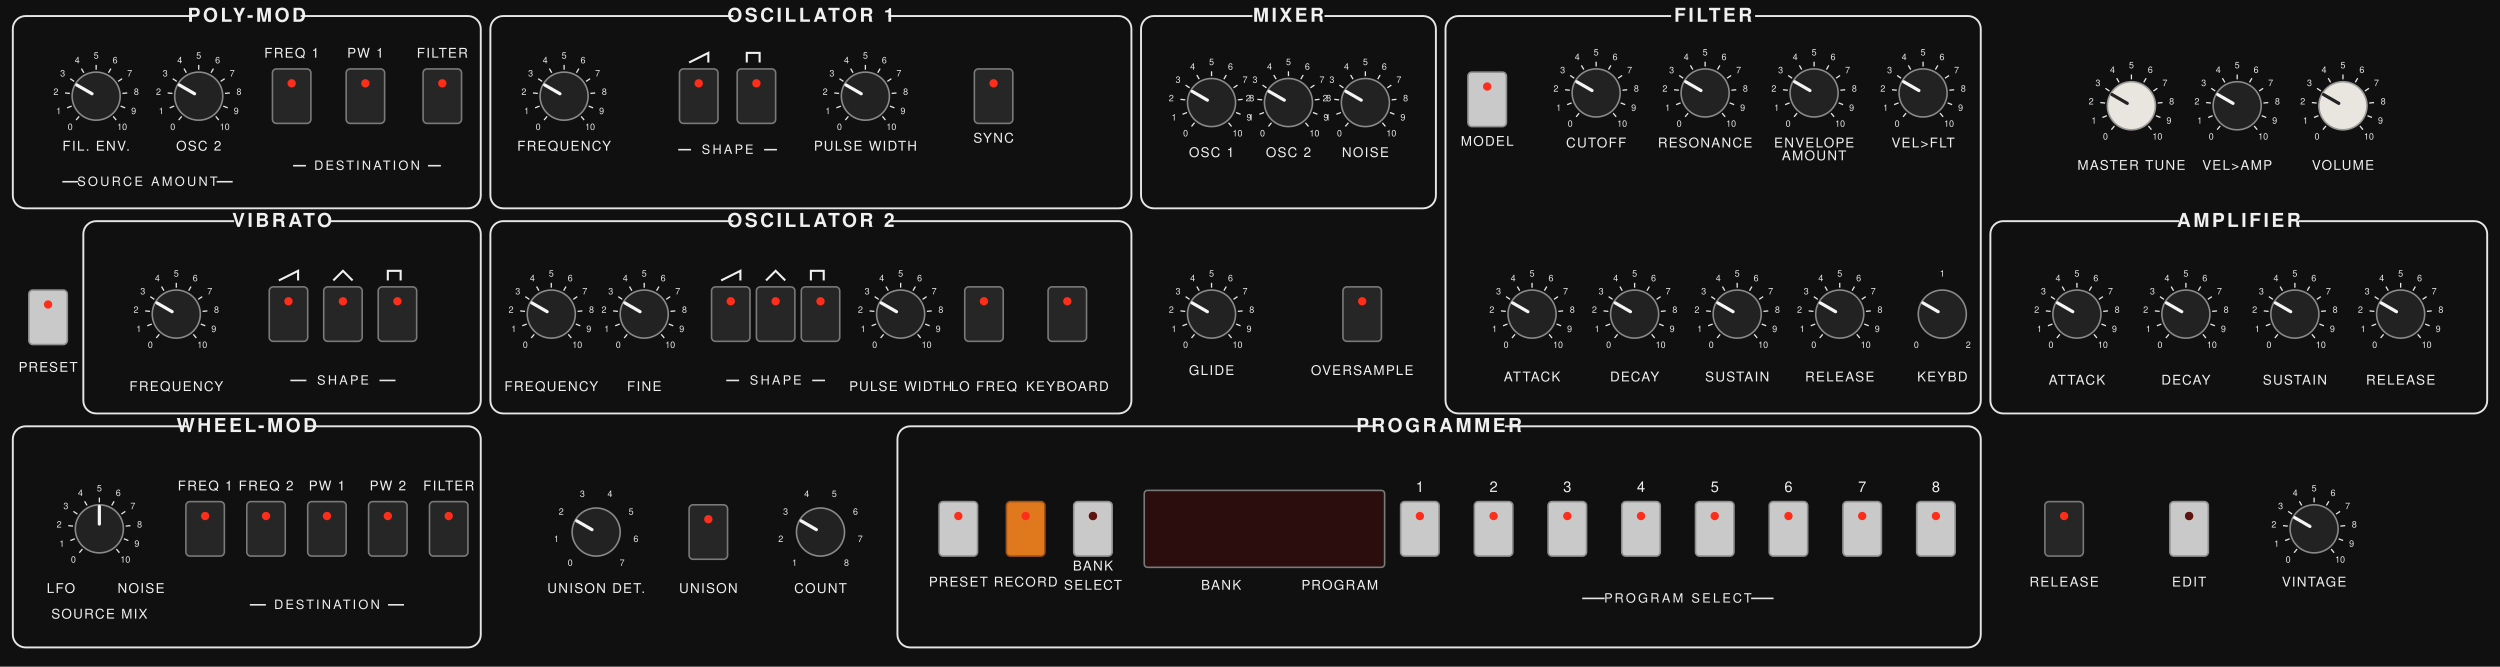
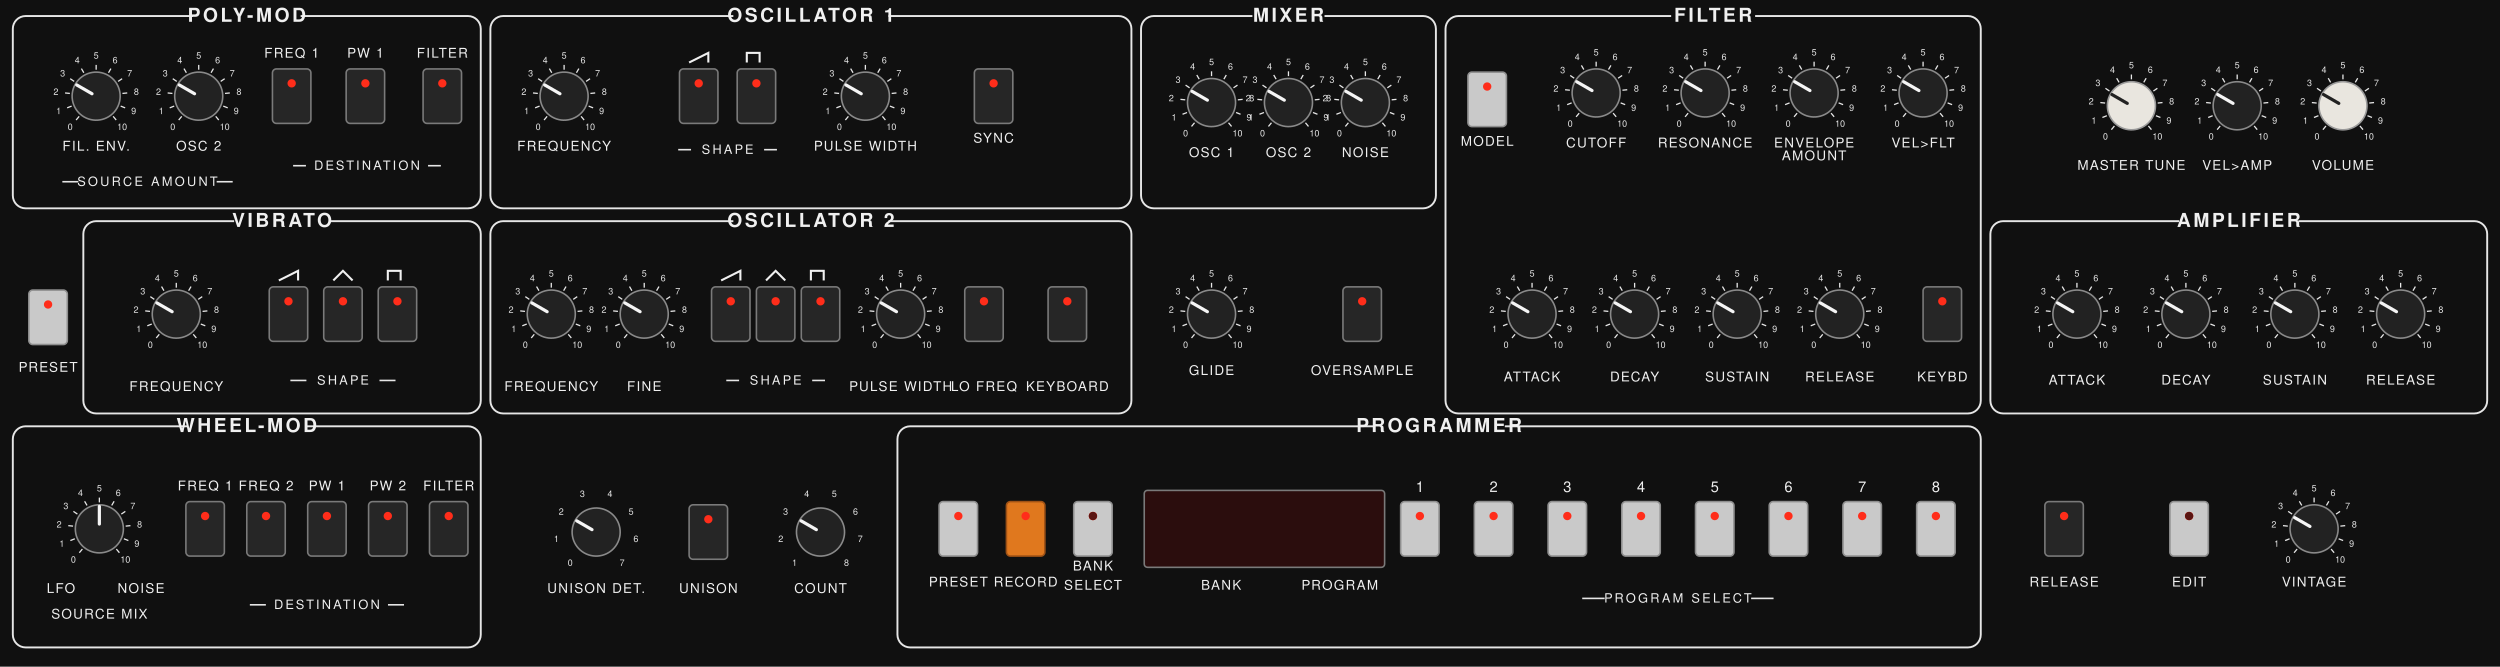
<svg xmlns="http://www.w3.org/2000/svg" xmlns:xlink="http://www.w3.org/1999/xlink" viewBox="0 0 1560 416" width="1560" height="416">
  <style>
    text { font-family: Helvetica, Arial, sans-serif; fill: #f0f0f0; text-anchor: middle; }
    .hdr   { font-size: 12.0px; font-weight: 600; letter-spacing: 1.6px; }
    .lbl   { font-size: 8.4px; letter-spacing: 0.8px; }
    .sub   { font-size: 8.0px; letter-spacing: 1.4px; }
    .num   { font-size: 9.2px; letter-spacing: 0.5px; }
    .scale { font-size: 5.6px; fill: #e8e8e8; letter-spacing: 0; stroke: none; }
    .box   { fill: none; stroke: #e6e6e6; stroke-width: 1.2; }
    .rule  { stroke: #e6e6e6; stroke-width: 1; }
    .hdrbg { fill: #101010; stroke: none; }
  </style>
  <defs>
    <g id="led">
      <circle cx="0" cy="-8" r="2.6" fill="#ff2d1a" />
    </g>
    <g id="ledOff">
      <circle cx="0" cy="-8" r="2.6" fill="#5a1512" />
    </g>
    <g id="btnDark">
      <rect x="-12" y="-17" width="24" height="34" rx="2.5" fill="#262626" stroke="#7a7a7a" stroke-width="1" />
      <use xlink:href="#led" href="#led" />
    </g>
    <g id="btnGray">
      <rect x="-12" y="-17" width="24" height="34" rx="2.5" fill="#c9c9c9" stroke="#8f8f8f" stroke-width="1" />
      <use xlink:href="#led" href="#led" />
    </g>
    <g id="btnOrange">
      <rect x="-12" y="-17" width="24" height="34" rx="2.5" fill="#e0781e" stroke="#a05215" stroke-width="1" />
      <use xlink:href="#led" href="#led" />
    </g>
    <g id="gSaw" stroke="#f0f0f0" stroke-width="1.3" fill="none">
      <path d="M-6,3 L6,-3 L6,3" />
    </g>
    <g id="gTri" stroke="#f0f0f0" stroke-width="1.3" fill="none">
      <path d="M-6,3 L0,-3 L6,3" />
    </g>
    <g id="gSq" stroke="#f0f0f0" stroke-width="1.3" fill="none">
      <path d="M-6,3 L-6,-3 L2,-3 L2,3" />
    </g>
    <g id="knobScale" fill="#e8e8e8" stroke="#e8e8e8">
      <line x1="-10.6" y1="12.6" x2="-12.5" y2="14.9" stroke-width="0.8" />
      <text x="-16.2" y="21.1" class="scale">0</text>
      <line x1="-15.3" y1="6.2" x2="-18.1" y2="7.3" stroke-width="0.8" />
      <text x="-23.4" y="11.2" class="scale">1</text>
      <line x1="-16.4" y1="-1.7" x2="-19.4" y2="-2" stroke-width="0.8" />
      <text x="-25.1" y="-0.8" class="scale">2</text>
      <line x1="-13.7" y1="-9.2" x2="-16.2" y2="-10.9" stroke-width="0.8" />
      <text x="-20.9" y="-12.3" class="scale">3</text>
      <line x1="-7.7" y1="-14.6" x2="-9.2" y2="-17.2" stroke-width="0.8" />
      <text x="-11.8" y="-20.5" class="scale">4</text>
      <line x1="0" y1="-16.5" x2="0" y2="-19.5" stroke-width="0.8" />
      <text x="0" y="-23.4" class="scale">5</text>
      <line x1="7.7" y1="-14.6" x2="9.2" y2="-17.2" stroke-width="0.8" />
      <text x="11.8" y="-20.5" class="scale">6</text>
      <line x1="13.7" y1="-9.2" x2="16.2" y2="-10.9" stroke-width="0.8" />
      <text x="20.9" y="-12.3" class="scale">7</text>
      <line x1="16.4" y1="-1.7" x2="19.4" y2="-2" stroke-width="0.8" />
      <text x="25.1" y="-0.8" class="scale">8</text>
      <line x1="15.3" y1="6.2" x2="18.1" y2="7.3" stroke-width="0.8" />
      <text x="23.4" y="11.2" class="scale">9</text>
      <line x1="10.6" y1="12.6" x2="12.5" y2="14.9" stroke-width="0.8" />
      <text x="16.2" y="21.1" class="scale">10</text>
    </g>
    <g id="knobDial">
      <circle r="15" fill="#222222" stroke="#8a8a8a" stroke-width="1" />
      <line x1="0" y1="-3" x2="0" y2="-14" stroke="#f5f5f5" stroke-width="2" stroke-linecap="round" />
    </g>
    <g id="knobDialWhite">
      <circle r="15" fill="#e9e6df" stroke="#9a9a9a" stroke-width="1" />
      <line x1="0" y1="-3" x2="0" y2="-14" stroke="#222222" stroke-width="2" stroke-linecap="round" />
    </g>
  </defs>
  <rect width="1560" height="416" fill="#101010" />
  <rect class="box" rx="8" x="8" y="10" width="292" height="120" />
  <rect class="hdrbg" x="120.4" y="4" width="67.2" height="12" />
  <text class="hdr" x="154" y="13.6">POLY-MOD</text>
  <g class="knob" data-param="fil_env" transform="translate(60,60)">
    <use xlink:href="#knobScale" href="#knobScale" />
    <g class="dial" transform="rotate(-60)">
      <use xlink:href="#knobDial" href="#knobDial" />
    </g>
  </g>
  <g class="knob" data-param="osc2" transform="translate(124,60)">
    <use xlink:href="#knobScale" href="#knobScale" />
    <g class="dial" transform="rotate(-60)">
      <use xlink:href="#knobDial" href="#knobDial" />
    </g>
  </g>
  <text class="lbl" x="60" y="94">FIL. ENV.</text>
  <text class="lbl" x="124" y="94">OSC 2</text>
  <g class="subhead">
    <line class="rule" x1="38.9" y1="113.4" x2="48.9" y2="113.4" />
    <line class="rule" x1="135.2" y1="113.4" x2="145.2" y2="113.4" />
    <text class="sub" x="92" y="116">SOURCE AMOUNT</text>
  </g>
  <g class="button" data-param="pm_freq1" transform="translate(182,60)">
    <use xlink:href="#btnDark" href="#btnDark" />
    <text class="lbl" y="-24">FREQ 1</text>
  </g>
  <g class="button" data-param="pm_pw1" transform="translate(228,60)">
    <use xlink:href="#btnDark" href="#btnDark" />
    <text class="lbl" y="-24">PW 1</text>
  </g>
  <g class="button" data-param="pm_filter" transform="translate(276,60)">
    <use xlink:href="#btnDark" href="#btnDark" />
    <text class="lbl" y="-24">FILTER</text>
  </g>
  <g class="subhead">
    <line class="rule" x1="182.9" y1="103.4" x2="190.9" y2="103.4" />
    <line class="rule" x1="267.1" y1="103.4" x2="275.1" y2="103.4" />
    <text class="sub" x="229" y="106">DESTINATION</text>
  </g>
  <g class="button" data-param="lfo_preset" transform="translate(30,198)">
    <use xlink:href="#btnGray" href="#btnGray" />
    <text class="lbl" y="34">PRESET</text>
  </g>
  <rect class="box" rx="8" x="52" y="138" width="248" height="120" />
  <rect class="hdrbg" x="146.1" y="132" width="59.8" height="12" />
  <text class="hdr" x="176" y="141.6">VIBRATO</text>
  <g class="knob" data-param="lfo_freq" transform="translate(110,196)">
    <use xlink:href="#knobScale" href="#knobScale" />
    <g class="dial" transform="rotate(-60)">
      <use xlink:href="#knobDial" href="#knobDial" />
    </g>
    <text class="lbl" y="48">FREQUENCY</text>
  </g>
  <g class="button" data-param="lfo_saw" transform="translate(180,196)">
    <use xlink:href="#btnDark" href="#btnDark" />
    <use xlink:href="#gSaw" href="#gSaw" y="-24" />
  </g>
  <g class="button" data-param="lfo_tri" transform="translate(214,196)">
    <use xlink:href="#btnDark" href="#btnDark" />
    <use xlink:href="#gTri" href="#gTri" y="-24" />
  </g>
  <g class="button" data-param="lfo_sq" transform="translate(248,196)">
    <use xlink:href="#btnDark" href="#btnDark" />
    <use xlink:href="#gSq" href="#gSq" y="-24" />
  </g>
  <g class="subhead">
    <line class="rule" x1="181.2" y1="237.4" x2="191.2" y2="237.4" />
    <line class="rule" x1="236.8" y1="237.4" x2="246.8" y2="237.4" />
    <text class="sub" x="214" y="240">SHAPE</text>
  </g>
  <rect class="box" rx="8" x="8" y="266" width="292" height="138" />
  <rect class="hdrbg" x="116.7" y="260" width="74.6" height="12" />
  <text class="hdr" x="154" y="269.6">WHEEL-MOD</text>
  <g class="knob" data-param="wm_mix" transform="translate(62,330)">
    <use xlink:href="#knobScale" href="#knobScale" />
    <g class="dial" transform="rotate(0)">
      <use xlink:href="#knobDial" href="#knobDial" />
    </g>
    <text class="lbl" x="-24" y="40">LFO</text>
    <text class="lbl" x="26" y="40">NOISE</text>
    <text class="lbl" y="56">SOURCE MIX</text>
  </g>
  <g class="button" data-param="wm_freq1" transform="translate(128,330)">
    <use xlink:href="#btnDark" href="#btnDark" />
    <text class="lbl" y="-24">FREQ 1</text>
  </g>
  <g class="button" data-param="wm_freq2" transform="translate(166,330)">
    <use xlink:href="#btnDark" href="#btnDark" />
    <text class="lbl" y="-24">FREQ 2</text>
  </g>
  <g class="button" data-param="wm_pw1" transform="translate(204,330)">
    <use xlink:href="#btnDark" href="#btnDark" />
    <text class="lbl" y="-24">PW 1</text>
  </g>
  <g class="button" data-param="wm_pw2" transform="translate(242,330)">
    <use xlink:href="#btnDark" href="#btnDark" />
    <text class="lbl" y="-24">PW 2</text>
  </g>
  <g class="button" data-param="wm_filter" transform="translate(280,330)">
    <use xlink:href="#btnDark" href="#btnDark" />
    <text class="lbl" y="-24">FILTER</text>
  </g>
  <g class="subhead">
    <line class="rule" x1="155.9" y1="377.4" x2="165.9" y2="377.4" />
    <line class="rule" x1="242.1" y1="377.4" x2="252.1" y2="377.4" />
    <text class="sub" x="204" y="380">DESTINATION</text>
  </g>
  <rect class="box" rx="8" x="306" y="10" width="400" height="120" />
  <rect class="hdrbg" x="457.6" y="4" width="96.8" height="12" />
  <text class="hdr" x="506" y="13.6">OSCILLATOR 1</text>
  <g class="knob" data-param="osc1_freq" transform="translate(352,60)">
    <use xlink:href="#knobScale" href="#knobScale" />
    <g class="dial" transform="rotate(-60)">
      <use xlink:href="#knobDial" href="#knobDial" />
    </g>
    <text class="lbl" y="34">FREQUENCY</text>
  </g>
  <g class="button" data-param="osc1_saw" transform="translate(436,60)">
    <use xlink:href="#btnDark" href="#btnDark" />
    <use xlink:href="#gSaw" href="#gSaw" y="-24" />
  </g>
  <g class="button" data-param="osc1_sq" transform="translate(472,60)">
    <use xlink:href="#btnDark" href="#btnDark" />
    <use xlink:href="#gSq" href="#gSq" y="-24" />
  </g>
  <g class="subhead">
    <line class="rule" x1="423.2" y1="93.4" x2="431.2" y2="93.4" />
    <line class="rule" x1="476.8" y1="93.4" x2="484.8" y2="93.4" />
    <text class="sub" x="454" y="96">SHAPE</text>
  </g>
  <g class="knob" data-param="osc1_pw" transform="translate(540,60)">
    <use xlink:href="#knobScale" href="#knobScale" />
    <g class="dial" transform="rotate(-60)">
      <use xlink:href="#knobDial" href="#knobDial" />
    </g>
    <text class="lbl" y="34">PULSE WIDTH</text>
  </g>
  <g class="button" data-param="osc1_sync" transform="translate(620,60)">
    <use xlink:href="#btnDark" href="#btnDark" />
    <text class="lbl" y="29">SYNC</text>
  </g>
  <rect class="box" rx="8" x="306" y="138" width="400" height="120" />
  <rect class="hdrbg" x="457.6" y="132" width="96.8" height="12" />
  <text class="hdr" x="506" y="141.6">OSCILLATOR 2</text>
  <g class="knob" data-param="osc2_freq" transform="translate(344,196)">
    <use xlink:href="#knobScale" href="#knobScale" />
    <g class="dial" transform="rotate(-60)">
      <use xlink:href="#knobDial" href="#knobDial" />
    </g>
    <text class="lbl" y="48">FREQUENCY</text>
  </g>
  <g class="knob" data-param="osc2_fine" transform="translate(402,196)">
    <use xlink:href="#knobScale" href="#knobScale" />
    <g class="dial" transform="rotate(-60)">
      <use xlink:href="#knobDial" href="#knobDial" />
    </g>
    <text class="lbl" y="48">FINE</text>
  </g>
  <g class="button" data-param="osc2_saw" transform="translate(456,196)">
    <use xlink:href="#btnDark" href="#btnDark" />
    <use xlink:href="#gSaw" href="#gSaw" y="-24" />
  </g>
  <g class="button" data-param="osc2_tri" transform="translate(484,196)">
    <use xlink:href="#btnDark" href="#btnDark" />
    <use xlink:href="#gTri" href="#gTri" y="-24" />
  </g>
  <g class="button" data-param="osc2_sq" transform="translate(512,196)">
    <use xlink:href="#btnDark" href="#btnDark" />
    <use xlink:href="#gSq" href="#gSq" y="-24" />
  </g>
  <g class="subhead">
    <line class="rule" x1="453.2" y1="237.4" x2="461.2" y2="237.4" />
    <line class="rule" x1="506.8" y1="237.4" x2="514.8" y2="237.4" />
    <text class="sub" x="484" y="240">SHAPE</text>
  </g>
  <g class="knob" data-param="osc2_pw" transform="translate(562,196)">
    <use xlink:href="#knobScale" href="#knobScale" />
    <g class="dial" transform="rotate(-60)">
      <use xlink:href="#knobDial" href="#knobDial" />
    </g>
    <text class="lbl" y="48">PULSE WIDTH</text>
  </g>
  <g class="button" data-param="osc2_lofreq" transform="translate(614,196)">
    <use xlink:href="#btnDark" href="#btnDark" />
    <text class="lbl" y="48">LO FREQ</text>
  </g>
  <g class="button" data-param="osc2_keyboard" transform="translate(666,196)">
    <use xlink:href="#btnDark" href="#btnDark" />
    <text class="lbl" y="48">KEYBOARD</text>
  </g>
  <g class="knob" data-param="unison_det" transform="translate(372,332)">
    <g class="scale">
      <line x1="-10.6" y1="12.6" x2="-12.5" y2="14.9" stroke-width="0.8" />
      <text x="-16.2" y="21.1" class="scale">0</text>
      <line x1="-16.2" y1="2.9" x2="-19.2" y2="3.4" stroke-width="0.8" />
      <text x="-24.8" y="6.2" class="scale">1</text>
      <line x1="-14.3" y1="-8.3" x2="-16.9" y2="-9.8" stroke-width="0.8" />
      <text x="-21.8" y="-10.8" class="scale">2</text>
      <line x1="-5.6" y1="-15.5" x2="-6.7" y2="-18.3" stroke-width="0.8" />
      <text x="-8.6" y="-21.9" class="scale">3</text>
      <line x1="5.6" y1="-15.5" x2="6.7" y2="-18.3" stroke-width="0.8" />
      <text x="8.6" y="-21.9" class="scale">4</text>
      <line x1="14.3" y1="-8.3" x2="16.9" y2="-9.8" stroke-width="0.8" />
      <text x="21.8" y="-10.8" class="scale">5</text>
      <line x1="16.2" y1="2.9" x2="19.2" y2="3.4" stroke-width="0.8" />
      <text x="24.8" y="6.2" class="scale">6</text>
      <line x1="10.6" y1="12.6" x2="12.5" y2="14.9" stroke-width="0.8" />
      <text x="16.2" y="21.1" class="scale">7</text>
    </g>
    <g class="dial" transform="rotate(-60)">
      <use xlink:href="#knobDial" href="#knobDial" />
    </g>
    <text class="lbl" y="38">UNISON DET.</text>
  </g>
  <g class="button" data-param="unison" transform="translate(442,332)">
    <use xlink:href="#btnDark" href="#btnDark" />
    <text class="lbl" y="38">UNISON</text>
  </g>
  <g class="knob" data-param="unison_cnt" transform="translate(512,332)">
    <g class="scale">
      <line x1="-10.6" y1="12.6" x2="-12.5" y2="14.9" stroke-width="0.8" />
      <text x="-16.2" y="21.1" class="scale">1</text>
      <line x1="-16.2" y1="2.9" x2="-19.2" y2="3.4" stroke-width="0.8" />
      <text x="-24.8" y="6.2" class="scale">2</text>
      <line x1="-14.3" y1="-8.3" x2="-16.9" y2="-9.8" stroke-width="0.8" />
      <text x="-21.8" y="-10.8" class="scale">3</text>
      <line x1="-5.6" y1="-15.5" x2="-6.7" y2="-18.3" stroke-width="0.8" />
      <text x="-8.6" y="-21.9" class="scale">4</text>
      <line x1="5.6" y1="-15.5" x2="6.7" y2="-18.3" stroke-width="0.8" />
      <text x="8.6" y="-21.9" class="scale">5</text>
      <line x1="14.3" y1="-8.3" x2="16.9" y2="-9.8" stroke-width="0.8" />
      <text x="21.8" y="-10.8" class="scale">6</text>
      <line x1="16.2" y1="2.9" x2="19.2" y2="3.4" stroke-width="0.8" />
      <text x="24.8" y="6.2" class="scale">7</text>
      <line x1="10.6" y1="12.6" x2="12.5" y2="14.9" stroke-width="0.8" />
      <text x="16.2" y="21.1" class="scale">8</text>
    </g>
    <g class="dial" transform="rotate(-60)">
      <use xlink:href="#knobDial" href="#knobDial" />
    </g>
    <text class="lbl" y="38">COUNT</text>
  </g>
  <rect class="box" rx="8" x="712" y="10" width="184" height="120" />
  <rect class="hdrbg" x="781.5" y="4" width="45" height="12" />
  <text class="hdr" x="804" y="13.6">MIXER</text>
  <g class="knob" data-param="mix_osc1" transform="translate(756,64)">
    <use xlink:href="#knobScale" href="#knobScale" />
    <g class="dial" transform="rotate(-60)">
      <use xlink:href="#knobDial" href="#knobDial" />
    </g>
    <text class="lbl" y="34">OSC 1</text>
  </g>
  <g class="knob" data-param="mix_osc2" transform="translate(804,64)">
    <use xlink:href="#knobScale" href="#knobScale" />
    <g class="dial" transform="rotate(-60)">
      <use xlink:href="#knobDial" href="#knobDial" />
    </g>
    <text class="lbl" y="34">OSC 2</text>
  </g>
  <g class="knob" data-param="mix_noise" transform="translate(852,64)">
    <use xlink:href="#knobScale" href="#knobScale" />
    <g class="dial" transform="rotate(-60)">
      <use xlink:href="#knobDial" href="#knobDial" />
    </g>
    <text class="lbl" y="34">NOISE</text>
  </g>
  <g class="knob" data-param="glide" transform="translate(756,196)">
    <use xlink:href="#knobScale" href="#knobScale" />
    <g class="dial" transform="rotate(-60)">
      <use xlink:href="#knobDial" href="#knobDial" />
    </g>
    <text class="lbl" y="38">GLIDE</text>
  </g>
  <g class="button" data-param="os" transform="translate(850,196)">
    <use xlink:href="#btnDark" href="#btnDark" />
    <text class="lbl" y="38">OVERSAMPLE</text>
  </g>
  <rect class="box" rx="8" x="902" y="10" width="334" height="248" />
  <rect class="hdrbg" x="1042.8" y="4" width="52.4" height="12" />
  <text class="hdr" x="1069" y="13.6">FILTER</text>
  <g class="button" data-param="flt_model" transform="translate(928,62)">
    <use xlink:href="#btnGray" href="#btnGray" />
    <text class="lbl" y="29">MODEL</text>
  </g>
  <g class="knob" data-param="flt_cutoff" transform="translate(996,58)">
    <use xlink:href="#knobScale" href="#knobScale" />
    <g class="dial" transform="rotate(-60)">
      <use xlink:href="#knobDial" href="#knobDial" />
    </g>
    <text class="lbl" y="34">CUTOFF</text>
  </g>
  <g class="knob" data-param="flt_reso" transform="translate(1064,58)">
    <use xlink:href="#knobScale" href="#knobScale" />
    <g class="dial" transform="rotate(-60)">
      <use xlink:href="#knobDial" href="#knobDial" />
    </g>
    <text class="lbl" y="34">RESONANCE</text>
  </g>
  <g class="knob" data-param="flt_envamt" transform="translate(1132,58)">
    <use xlink:href="#knobScale" href="#knobScale" />
    <g class="dial" transform="rotate(-60)">
      <use xlink:href="#knobDial" href="#knobDial" />
    </g>
    <text class="lbl" y="34">ENVELOPE</text>
  </g>
  <text class="lbl" x="1132" y="100">AMOUNT</text>
  <g class="knob" data-param="vel_flt" transform="translate(1200,58)">
    <use xlink:href="#knobScale" href="#knobScale" />
    <g class="dial" transform="rotate(-60)">
      <use xlink:href="#knobDial" href="#knobDial" />
    </g>
    <text class="lbl" y="34">VEL&gt;FLT</text>
  </g>
  <g class="knob" data-param="flt_a" transform="translate(956,196)">
    <use xlink:href="#knobScale" href="#knobScale" />
    <g class="dial" transform="rotate(-60)">
      <use xlink:href="#knobDial" href="#knobDial" />
    </g>
    <text class="lbl" y="42">ATTACK</text>
  </g>
  <g class="knob" data-param="flt_d" transform="translate(1020,196)">
    <use xlink:href="#knobScale" href="#knobScale" />
    <g class="dial" transform="rotate(-60)">
      <use xlink:href="#knobDial" href="#knobDial" />
    </g>
    <text class="lbl" y="42">DECAY</text>
  </g>
  <g class="knob" data-param="flt_s" transform="translate(1084,196)">
    <use xlink:href="#knobScale" href="#knobScale" />
    <g class="dial" transform="rotate(-60)">
      <use xlink:href="#knobDial" href="#knobDial" />
    </g>
    <text class="lbl" y="42">SUSTAIN</text>
  </g>
  <g class="knob" data-param="flt_r" transform="translate(1148,196)">
    <use xlink:href="#knobScale" href="#knobScale" />
    <g class="dial" transform="rotate(-60)">
      <use xlink:href="#knobDial" href="#knobDial" />
    </g>
    <text class="lbl" y="42">RELEASE</text>
  </g>
-   <g class="knob" data-param="flt_keyboard" transform="translate(1212,196)">
-     <g class="scale">
-       <line x1="-10.6" y1="12.6" x2="-12.5" y2="14.9" stroke-width="0.8" />
-       <text x="-16.2" y="21.1" class="scale">0</text>
-       <line x1="0" y1="-16.5" x2="0" y2="-19.5" stroke-width="0.8" />
-       <text x="0" y="-23.4" class="scale">1</text>
-       <line x1="10.6" y1="12.6" x2="12.5" y2="14.9" stroke-width="0.8" />
-       <text x="16.2" y="21.1" class="scale">2</text>
-     </g>
-     <g class="dial" transform="rotate(-60)">
-       <use xlink:href="#knobDial" href="#knobDial" />
-     </g>
+   <g class="button" data-param="flt_keyboard" transform="translate(1212,196)">
+     <use xlink:href="#btnDark" href="#btnDark" />
    <text class="lbl" y="42">KEYBD</text>
  </g>
  <g class="knob" data-param="master_tune" transform="translate(1330,66)">
    <use xlink:href="#knobScale" href="#knobScale" />
    <g class="dial" transform="rotate(-60)">
      <use xlink:href="#knobDialWhite" href="#knobDialWhite" />
    </g>
    <text class="lbl" y="40">MASTER TUNE</text>
  </g>
  <g class="knob" data-param="vel_amp" transform="translate(1396,66)">
    <use xlink:href="#knobScale" href="#knobScale" />
    <g class="dial" transform="rotate(-60)">
      <use xlink:href="#knobDial" href="#knobDial" />
    </g>
    <text class="lbl" y="40">VEL&gt;AMP</text>
  </g>
  <g class="knob" data-param="volume" transform="translate(1462,66)">
    <use xlink:href="#knobScale" href="#knobScale" />
    <g class="dial" transform="rotate(-60)">
      <use xlink:href="#knobDialWhite" href="#knobDialWhite" />
    </g>
    <text class="lbl" y="40">VOLUME</text>
  </g>
  <rect class="box" rx="8" x="1242" y="138" width="310" height="120" />
  <rect class="hdrbg" x="1359.7" y="132" width="74.6" height="12" />
  <text class="hdr" x="1397" y="141.6">AMPLIFIER</text>
  <g class="knob" data-param="amp_a" transform="translate(1296,196)">
    <use xlink:href="#knobScale" href="#knobScale" />
    <g class="dial" transform="rotate(-60)">
      <use xlink:href="#knobDial" href="#knobDial" />
    </g>
    <text class="lbl" y="44">ATTACK</text>
  </g>
  <g class="knob" data-param="amp_d" transform="translate(1364,196)">
    <use xlink:href="#knobScale" href="#knobScale" />
    <g class="dial" transform="rotate(-60)">
      <use xlink:href="#knobDial" href="#knobDial" />
    </g>
    <text class="lbl" y="44">DECAY</text>
  </g>
  <g class="knob" data-param="amp_s" transform="translate(1432,196)">
    <use xlink:href="#knobScale" href="#knobScale" />
    <g class="dial" transform="rotate(-60)">
      <use xlink:href="#knobDial" href="#knobDial" />
    </g>
    <text class="lbl" y="44">SUSTAIN</text>
  </g>
  <g class="knob" data-param="amp_r" transform="translate(1498,196)">
    <use xlink:href="#knobScale" href="#knobScale" />
    <g class="dial" transform="rotate(-60)">
      <use xlink:href="#knobDial" href="#knobDial" />
    </g>
    <text class="lbl" y="44">RELEASE</text>
  </g>
  <rect class="box" rx="8" x="560" y="266" width="676" height="138" />
  <rect class="hdrbg" x="857" y="260" width="82" height="12" />
  <text class="hdr" x="898" y="269.6">PROGRAMMER</text>
  <g class="button" data-param="prog_preset" transform="translate(598,330)">
    <use xlink:href="#btnGray" href="#btnGray" />
    <text class="lbl" y="36">PRESET</text>
  </g>
  <g class="button" data-param="prog_record" transform="translate(640,330)">
    <use xlink:href="#btnOrange" href="#btnOrange" />
    <text class="lbl" y="36">RECORD</text>
  </g>
  <g class="button" data-param="prog_bankselect" transform="translate(682,330)">
    <use xlink:href="#btnGray" href="#btnGray" />
    <use xlink:href="#ledOff" href="#ledOff" />
  </g>
  <text class="lbl" x="682" y="356">BANK</text>
  <text class="lbl" x="682" y="368">SELECT</text>
  <g class="display" data-param="display">
    <rect x="714" y="306" width="150" height="48" rx="2" fill="#2b0d0d" stroke="#7a7a7a" stroke-width="1" />
    <text class="lbl" x="762" y="368">BANK</text>
    <text class="lbl" x="836" y="368">PROGRAM</text>
  </g>
  <g class="button" data-param="program_1" transform="translate(886,330)">
    <use xlink:href="#btnGray" href="#btnGray" />
    <text class="num" y="-23">1</text>
  </g>
  <g class="button" data-param="program_2" transform="translate(932,330)">
    <use xlink:href="#btnGray" href="#btnGray" />
    <text class="num" y="-23">2</text>
  </g>
  <g class="button" data-param="program_3" transform="translate(978,330)">
    <use xlink:href="#btnGray" href="#btnGray" />
    <text class="num" y="-23">3</text>
  </g>
  <g class="button" data-param="program_4" transform="translate(1024,330)">
    <use xlink:href="#btnGray" href="#btnGray" />
    <text class="num" y="-23">4</text>
  </g>
  <g class="button" data-param="program_5" transform="translate(1070,330)">
    <use xlink:href="#btnGray" href="#btnGray" />
    <text class="num" y="-23">5</text>
  </g>
  <g class="button" data-param="program_6" transform="translate(1116,330)">
    <use xlink:href="#btnGray" href="#btnGray" />
    <text class="num" y="-23">6</text>
  </g>
  <g class="button" data-param="program_7" transform="translate(1162,330)">
    <use xlink:href="#btnGray" href="#btnGray" />
    <text class="num" y="-23">7</text>
  </g>
  <g class="button" data-param="program_8" transform="translate(1208,330)">
    <use xlink:href="#btnGray" href="#btnGray" />
    <text class="num" y="-23">8</text>
  </g>
  <g class="subhead">
    <line class="rule" x1="987.3" y1="373.4" x2="1001.3" y2="373.4" />
    <line class="rule" x1="1092.7" y1="373.4" x2="1106.7" y2="373.4" />
    <text class="sub" x="1047" y="376">PROGRAM SELECT</text>
  </g>
  <g class="button" data-param="release_btn" transform="translate(1288,330)">
    <use xlink:href="#btnDark" href="#btnDark" />
    <text class="lbl" y="36">RELEASE</text>
  </g>
  <g class="button" data-param="edit_btn" transform="translate(1366,330)">
    <use xlink:href="#btnGray" href="#btnGray" />
    <use xlink:href="#ledOff" href="#ledOff" />
    <text class="lbl" y="36">EDIT</text>
  </g>
  <g class="knob" data-param="vintage" transform="translate(1444,330)">
    <use xlink:href="#knobScale" href="#knobScale" />
    <g class="dial" transform="rotate(-60)">
      <use xlink:href="#knobDial" href="#knobDial" />
    </g>
    <text class="lbl" y="36">VINTAGE</text>
  </g>
</svg>
